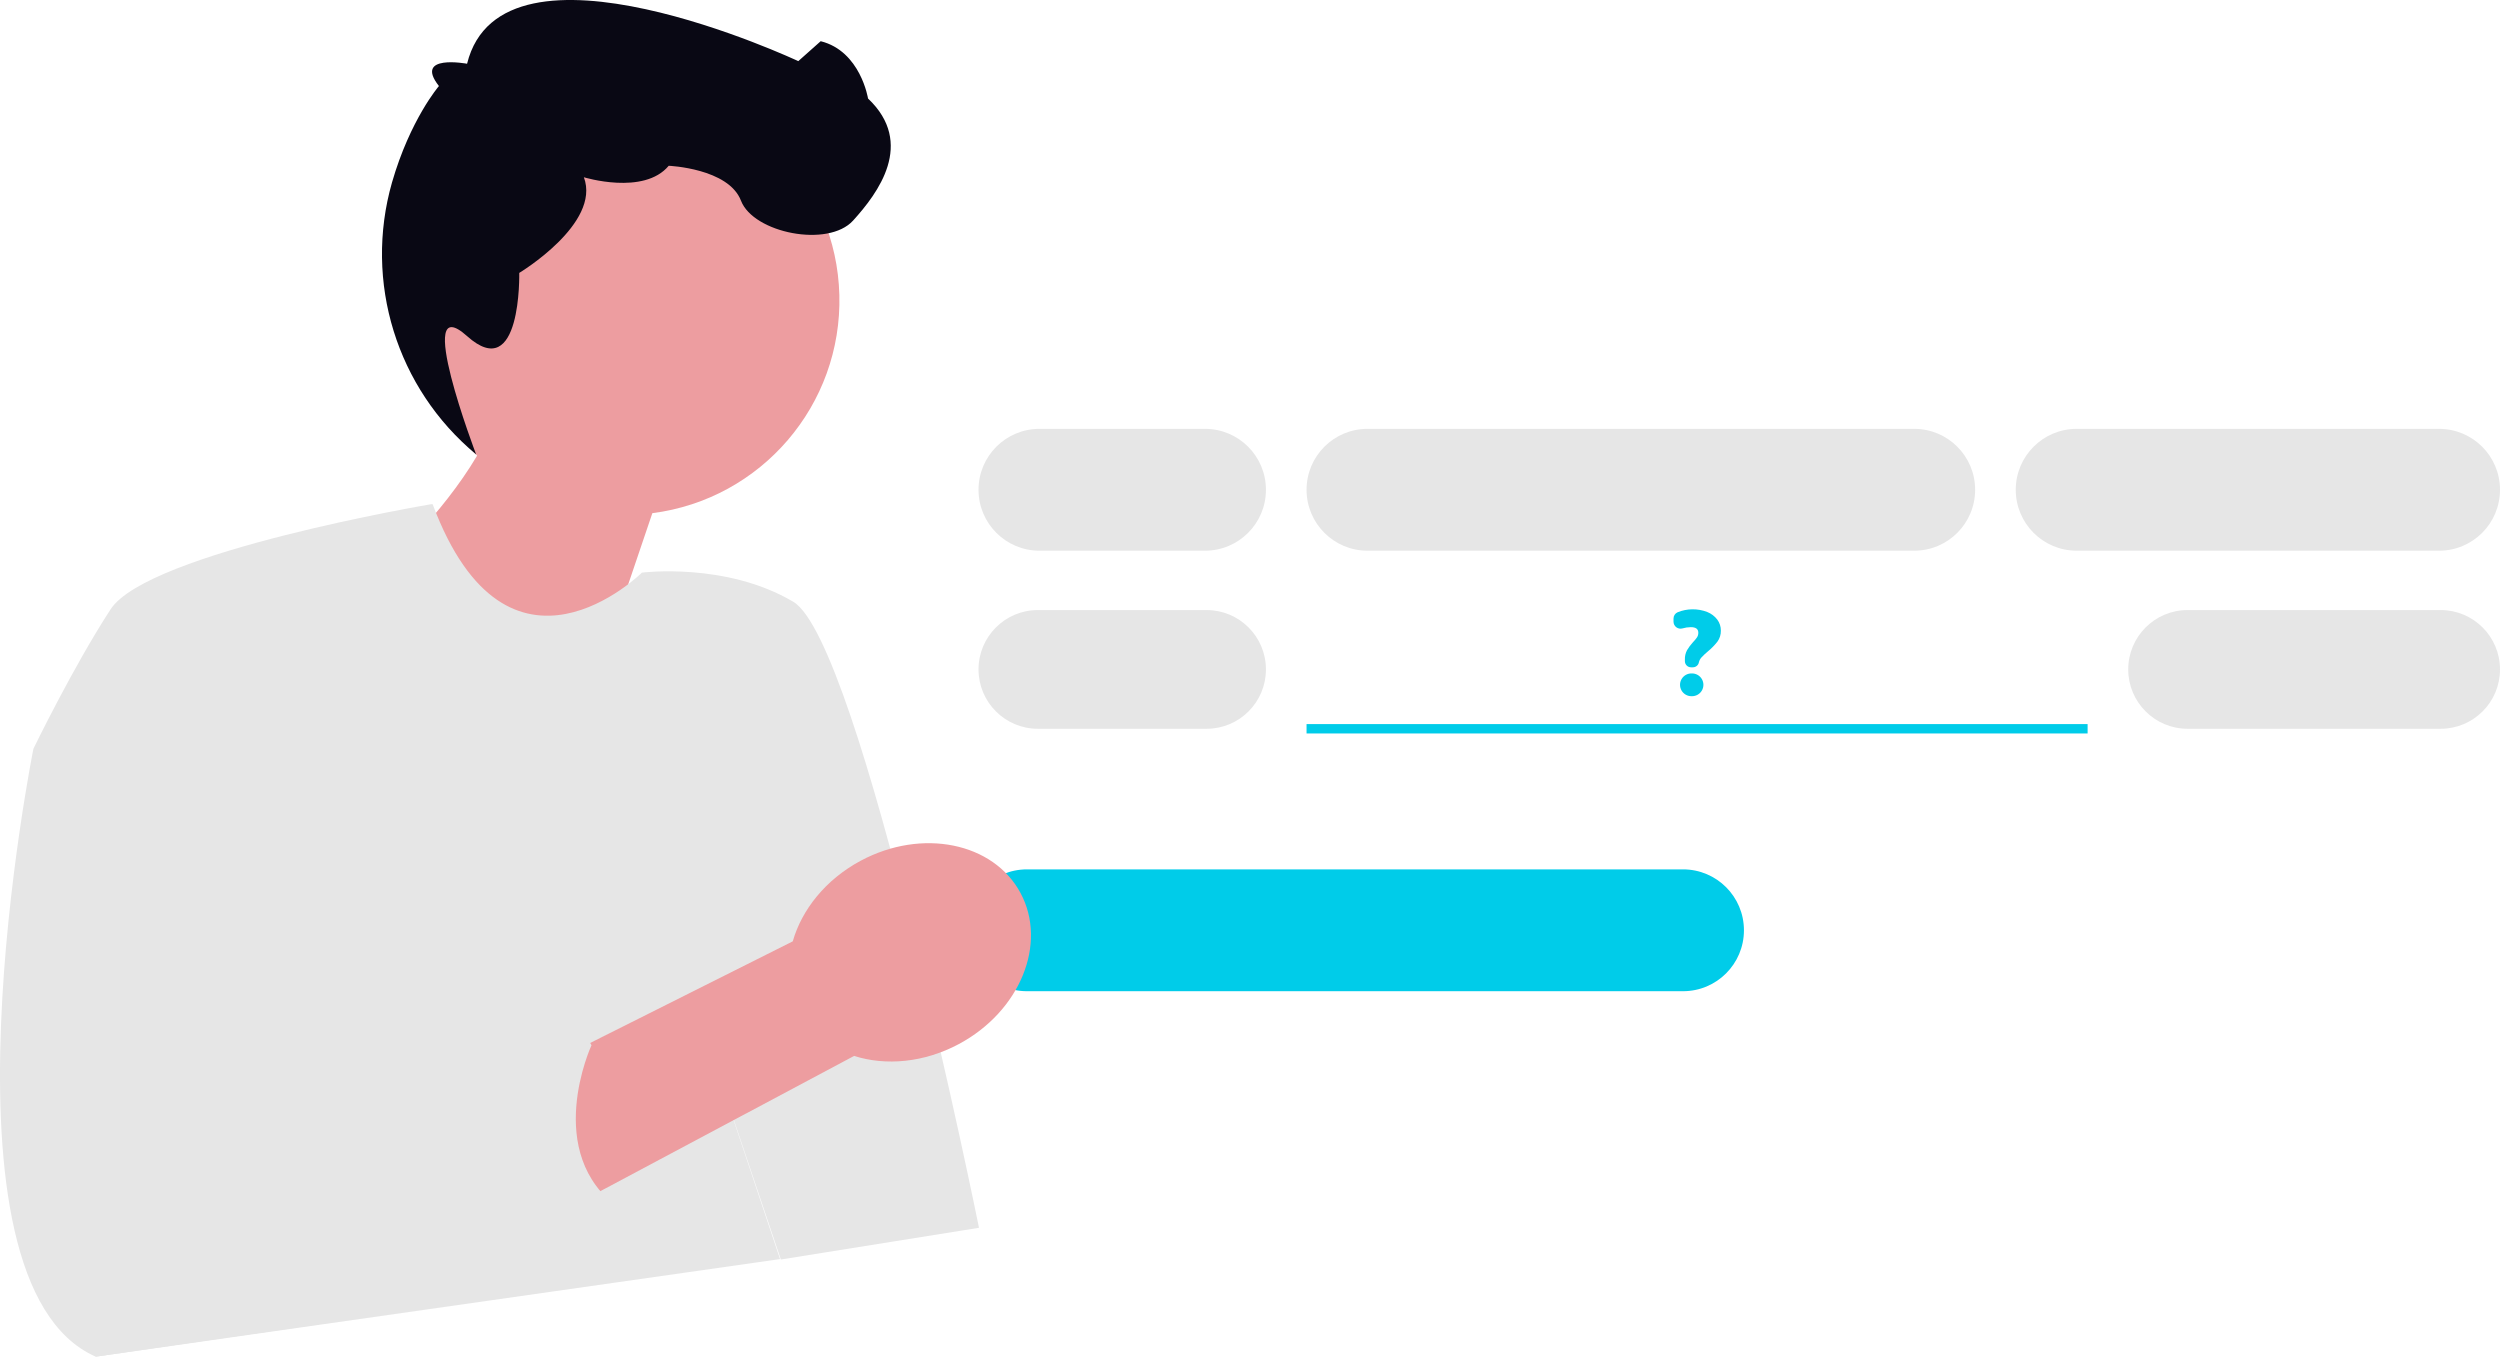
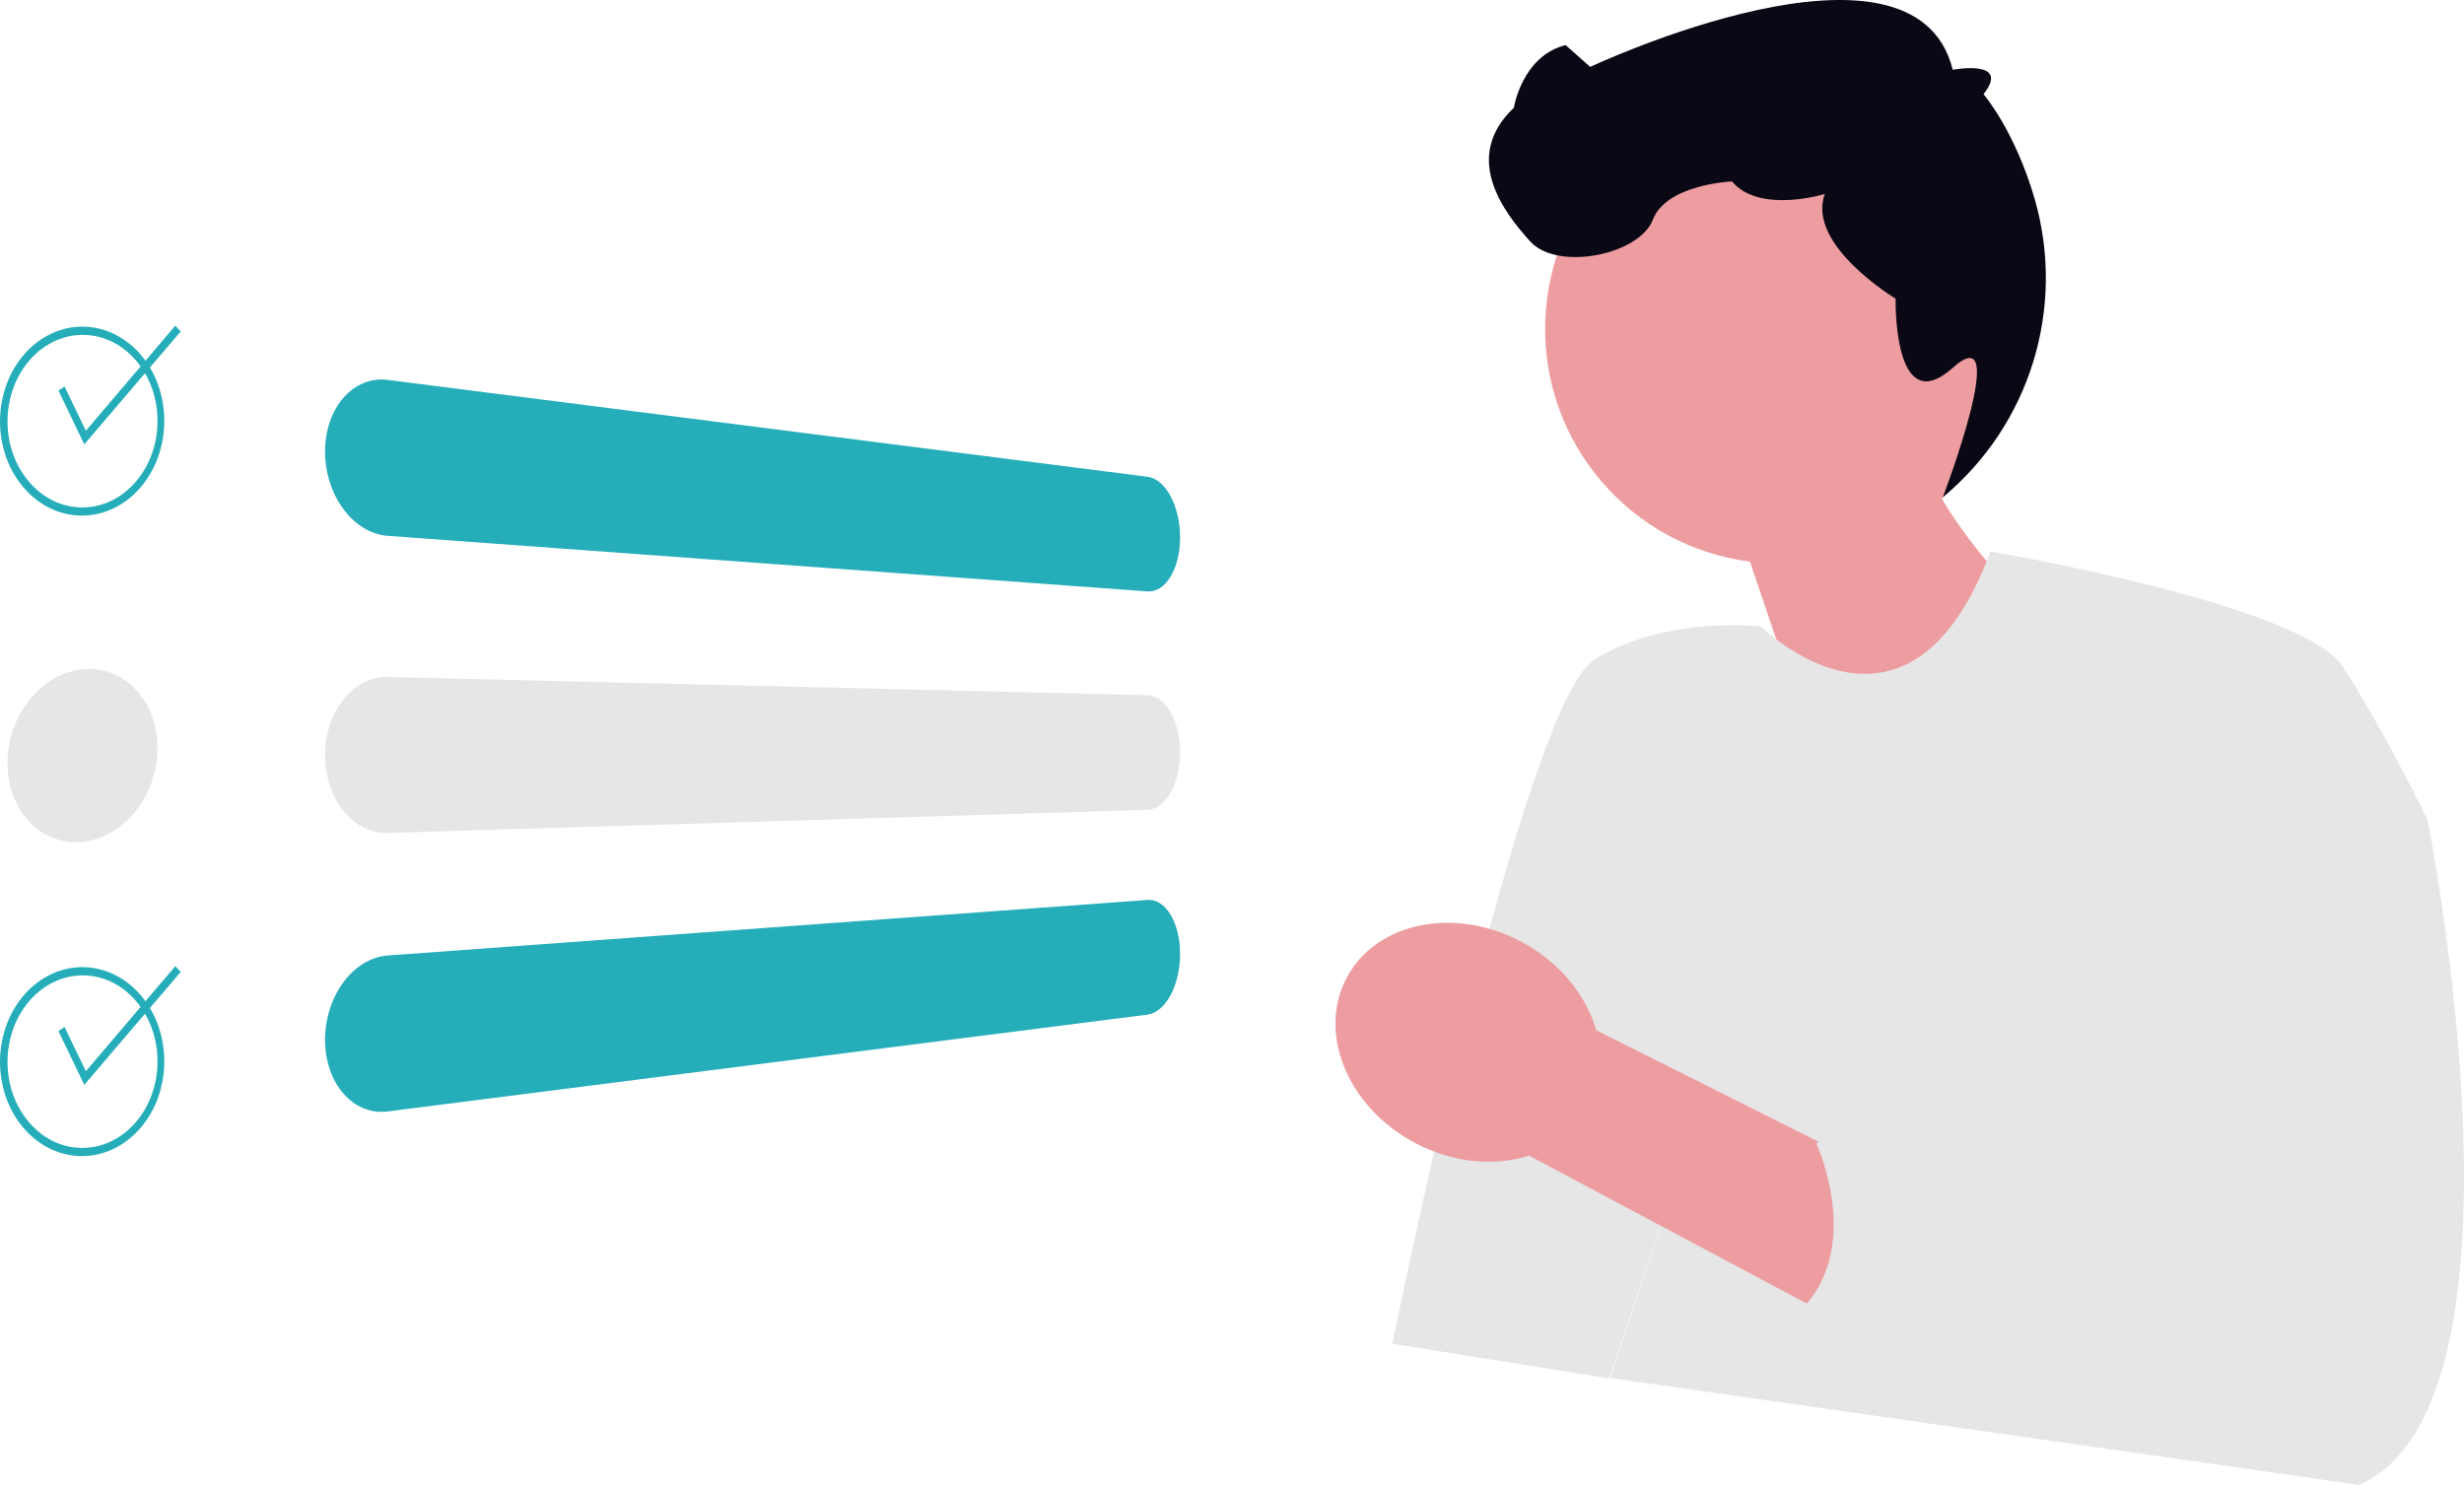
- <svg xmlns="http://www.w3.org/2000/svg" width="800.205" height="434.249" viewBox="0 0 800.205 434.249" role="img" artist="Katerina Limpitsouni" source="https://undraw.co/">
-   <g transform="translate(-604.795 -228.44)">
-     <rect width="249" height="39" rx="19.5" transform="translate(914 506.709)" fill="#00CCE9" />
-     <path d="M163.91,103.535a68.626,68.626,0,1,1,76.3,80.137l-28.462,83.982-56.679-67.363s17.652-15.754,29.052-35.035a68.551,68.551,0,0,1-20.206-61.721Z" transform="translate(573.388 209.027)" fill="#ed9da0" />
-     <path d="M138.038,214.788S47.377,230.075,35.415,248.417s-24.721,44.658-24.721,44.658S-23.6,463.731,30.63,487.655l219.052-31.236L222.818,376.01l27.114,80.543L313.357,446.4S275.45,258.784,253.919,246.025s-48.447-9.331-48.447-9.331-42.862,42.587-66.985-21.889l-.449-.017Z" transform="translate(604.795 175.033)" fill="#e6e6e6" />
-     <path d="M217.932,69.156s19.185,5.895,27.16-3.675c0,0,19.139.8,23.126,11.164S296.129,91.8,304.1,83.025,324.04,58.3,308.889,43.95c0,0-2.392-15.152-15.152-18.342l-7.177,6.38s-94.8-44.583-106.013.835c0,0-17.167-3.236-9.007,7.135,0,0-9.195,10.661-15.027,30.879a83.352,83.352,0,0,0,26.925,87.014h0S163.052,104.339,180.547,120s16.7-20.227,16.7-20.227,26.224-15.777,20.688-30.616Z" transform="translate(573.749 216.021)" fill="#090814" />
-     <path d="M302.418,418.947l-133.433,71.1-25.655-37.828,139.447-69.943c2.908-10.181,10.567-19.817,21.756-25.809,19.578-10.486,42.484-5.851,51.162,10.352s-.159,37.837-19.737,48.323c-11.189,5.993-23.455,7.027-33.541,3.806Z" transform="translate(575.765 147.475)" fill="#ed9da0" />
-     <path d="M94.232,396.958,87.852,416.1s15.152,16.178,0,25.235l53.43-6.893s21.63-15.954,23.176-2.793c0,0,27.064-17.941,32.646-6.776,0,0-16.007,34.614,9.142,52.4l-33.464,15.047-23.836,16.132L38.41,524.552" transform="translate(597.015 138.137)" fill="#e6e6e6" />
-     <rect width="214" height="39" rx="19.5" transform="translate(1023 365.708)" fill="#e6e6e6" />
-     <rect width="92" height="38" rx="19" transform="translate(918 423.708)" fill="#e6e6e6" />
-     <path d="M250,1.5H0v-3H250Z" transform="translate(1023 461.708)" fill="#00CCE9" />
-     <rect width="119" height="38" rx="19" transform="translate(1286 423.708)" fill="#e6e6e6" />
-     <rect width="155" height="39" rx="19.5" transform="translate(1250 365.708)" fill="#e6e6e6" />
-     <rect width="92" height="39" rx="19.5" transform="translate(918 365.708)" fill="#e6e6e6" />
-     <g transform="translate(1140.453 423.466)">
-       <path d="M462.46,381.058h-.582a1.968,1.968,0,0,1-1.966-1.966V378.6a6.015,6.015,0,0,1,.681-3.011,15.838,15.838,0,0,1,1.908-2.564,11.3,11.3,0,0,0,1.3-1.564,2.63,2.63,0,0,0,.41-1.455c0-1.214-.791-1.8-2.417-1.8a9.816,9.816,0,0,0-2.664.4,2.243,2.243,0,0,1-2.859-2.157v-.989a2.2,2.2,0,0,1,1.3-2.017,12.879,12.879,0,0,1,9.51-.083,7.539,7.539,0,0,1,3.2,2.422,5.834,5.834,0,0,1,1.146,3.536,5.751,5.751,0,0,1-1.108,3.536,20.215,20.215,0,0,1-3.1,3.158,22.086,22.086,0,0,0-1.987,1.872,3.456,3.456,0,0,0-.826,1.538A1.961,1.961,0,0,1,462.46,381.058Z" transform="translate(-456.268 -362.491)" fill="#00CCE9" />
-       <path d="M474.11,504.7h-.077a3.644,3.644,0,1,1,0-7.287h.077a3.644,3.644,0,1,1,0,7.287Z" transform="translate(-468.241 -476.884)" fill="#00CCE9" />
+ <svg xmlns="http://www.w3.org/2000/svg" width="800.158" height="482.261" viewBox="0 0 800.158 482.261" role="img" artist="Katerina Limpitsouni" source="https://undraw.co/">
+   <g transform="translate(-542.001 -294)">
+     <path d="M306.318,109.79a76.213,76.213,0,1,0-84.73,89L253.2,292.055l62.946-74.811s-19.6-17.5-32.264-38.909a76.13,76.13,0,0,0,22.44-68.545Z" transform="translate(888.688 277.632)" fill="#ed9da0" />
+     <path d="M194.7,214.788s100.685,16.977,113.969,37.347,27.454,49.6,27.454,49.6,38.082,189.525-22.141,216.093l-243.27-34.69,29.834-89.3L70.437,483.284,0,472.009s42.1-208.36,66.009-222.531,53.8-10.362,53.8-10.362,47.6,47.3,74.391-24.309l.5-.019Z" transform="translate(994.157 258.437)" fill="#e6e6e6" />
+     <path d="M262.378,75.429s-21.306,6.547-30.163-4.081c0,0-21.255.886-25.683,12.4s-31,16.827-39.853,7.085-22.141-27.454-5.314-43.4c0,0,2.657-16.827,16.827-20.369l7.971,7.085s105.28-49.512,117.733.927c0,0,19.065-3.594,10,7.924,0,0,10.211,11.84,16.689,34.293a92.568,92.568,0,0,1-29.9,96.635h0s22.64-59.428,3.211-42.037-18.543-22.463-18.543-22.463-29.123-17.521-22.975-34Z" transform="translate(872.232 281.582)" fill="#090814" />
+     <path d="M206.2,426.475l148.185,78.961,28.491-42.01L228.015,385.749c-3.229-11.306-11.735-22.008-24.162-28.663-21.743-11.645-47.181-6.5-56.818,11.5s.176,42.021,21.919,53.666c12.426,6.655,26.048,7.8,37.249,4.227Z" transform="translate(832.34 242.874)" fill="#ed9da0" />
+     <path d="M162.808,396.958l7.085,21.255s-16.827,17.967,0,28.025l-59.337-7.655s-24.022-17.717-25.738-3.1c0,0-30.056-19.924-36.256-7.525,0,0,17.777,38.441-10.153,58.188l37.164,16.711,26.471,17.915L224.8,538.659" transform="translate(1083.339 237.603)" fill="#e6e6e6" />
+     <g transform="translate(542.001 399.779)">
+       <path d="M706.669,280.62,459.944,249.164a16.02,16.02,0,0,0-2-.13,15.284,15.284,0,0,0-1.975.125,15.117,15.117,0,0,0-1.939.38,15.5,15.5,0,0,0-1.9.64,16.135,16.135,0,0,0-1.764.853,16.794,16.794,0,0,0-1.673,1.066,17.92,17.92,0,0,0-1.573,1.285,19.56,19.56,0,0,0-1.469,1.493,21.03,21.03,0,0,0-1.339,1.687q-.632.888-1.187,1.848t-1.029,2q-.474,1.039-.866,2.149-.405,1.147-.71,2.345t-.51,2.438q-.2,1.239-.307,2.518t-.107,2.59q0,1.309.107,2.61t.307,2.58q.207,1.285.512,2.544t.71,2.489q.391,1.189.866,2.323t1.029,2.209q.554,1.074,1.187,2.085t1.339,1.955q.708.939,1.469,1.792t1.574,1.6q.812.752,1.673,1.4a20.928,20.928,0,0,0,1.764,1.2,19.268,19.268,0,0,0,1.9,1.016,17.775,17.775,0,0,0,1.939.769,16.792,16.792,0,0,0,1.975.521,16.362,16.362,0,0,0,2,.272l246.725,18.048a6.25,6.25,0,0,0,2.132-.213,6.679,6.679,0,0,0,1.029-.38,7.6,7.6,0,0,0,1-.56,8.877,8.877,0,0,0,.923-.7,10.348,10.348,0,0,0,.87-.853,12.284,12.284,0,0,0,.813-1q.393-.535.756-1.141t.685-1.263q.323-.658.6-1.367t.522-1.465q.24-.757.437-1.559.208-.829.358-1.689t.257-1.744q.1-.885.155-1.793t.051-1.837q0-.928-.051-1.846t-.155-1.824q-.1-.905-.257-1.8t-.358-1.761q-.2-.842-.437-1.646t-.522-1.563q-.285-.77-.6-1.493t-.685-1.4q-.363-.679-.756-1.292t-.813-1.162q-.421-.549-.87-1.028a11.933,11.933,0,0,0-.923-.889,10.021,10.021,0,0,0-1-.76,8.431,8.431,0,0,0-1.029-.586,7.336,7.336,0,0,0-1.055-.409,6.728,6.728,0,0,0-1.079-.229" transform="translate(-334.044 -231.548)" fill="#25AEBA" />
+       <path d="M706.669,364.041l-246.725-5.909a15.86,15.86,0,0,0-3.98.406,16.234,16.234,0,0,0-1.939.581,17.18,17.18,0,0,0-1.9.832,18.348,18.348,0,0,0-1.764,1.032,19.406,19.406,0,0,0-1.673,1.242,20.883,20.883,0,0,0-1.574,1.448q-.762.776-1.469,1.65t-1.339,1.826q-.632.95-1.187,1.97t-1.029,2.109q-.474,1.088-.866,2.239-.405,1.191-.71,2.42t-.51,2.49q-.2,1.261-.307,2.551t-.107,2.6q0,1.31.107,2.6t.307,2.549q.207,1.254.512,2.481t.71,2.416q.391,1.154.866,2.239t1.029,2.1q.554,1.017,1.186,1.963t1.339,1.812q.708.87,1.469,1.641a20.673,20.673,0,0,0,1.574,1.438A19.222,19.222,0,0,0,450.367,406a18.208,18.208,0,0,0,1.764,1.02,17.075,17.075,0,0,0,1.9.82,16.17,16.17,0,0,0,1.939.568,15.647,15.647,0,0,0,3.98.385l246.723-7.506a6.42,6.42,0,0,0,1.079-.125,6.712,6.712,0,0,0,1.055-.306,7.477,7.477,0,0,0,1.029-.486,8.735,8.735,0,0,0,1-.663,10.364,10.364,0,0,0,.923-.8,12.064,12.064,0,0,0,.87-.942q.42-.5.813-1.082t.756-1.219q.362-.644.685-1.335t.6-1.429q.282-.749.522-1.526t.437-1.6q.208-.842.358-1.717t.257-1.771q.1-.9.155-1.812t.051-1.842q0-.92-.051-1.838t-.155-1.812q-.1-.9-.257-1.769t-.358-1.724q-.2-.823-.438-1.6t-.521-1.516q-.28-.736-.6-1.425t-.685-1.329q-.364-.641-.756-1.215t-.813-1.078a11.946,11.946,0,0,0-.87-.937,10.23,10.23,0,0,0-.923-.793,8.658,8.658,0,0,0-1-.657,7.416,7.416,0,0,0-1.03-.478,6.668,6.668,0,0,0-1.055-.3,6.405,6.405,0,0,0-1.079-.117" transform="translate(-334.044 -244.025)" fill="#e6e6e6" />
+       <path d="M706.669,439.9,459.944,457.945a16.373,16.373,0,0,0-2,.272,16.808,16.808,0,0,0-1.975.521,17.784,17.784,0,0,0-1.939.769,19.273,19.273,0,0,0-1.9,1.016,20.925,20.925,0,0,0-1.764,1.2q-.861.658-1.673,1.4t-1.574,1.6q-.762.85-1.469,1.792t-1.339,1.957q-.632,1.012-1.187,2.085t-1.029,2.209q-.474,1.134-.866,2.323-.405,1.228-.71,2.489t-.51,2.54q-.2,1.281-.307,2.581t-.107,2.61q0,1.31.107,2.59t.307,2.519q.207,1.243.512,2.439t.71,2.345q.391,1.111.866,2.149t1.029,2q.554.963,1.187,1.848a21.048,21.048,0,0,0,1.339,1.686,19.56,19.56,0,0,0,1.469,1.493,17.927,17.927,0,0,0,1.574,1.285,16.8,16.8,0,0,0,1.673,1.066,16.13,16.13,0,0,0,1.764.853,15.491,15.491,0,0,0,1.9.64,15.107,15.107,0,0,0,1.939.379,15.28,15.28,0,0,0,1.975.125,16.021,16.021,0,0,0,2-.13l246.723-31.448a6.725,6.725,0,0,0,1.079-.229,7.328,7.328,0,0,0,1.055-.409,8.4,8.4,0,0,0,1.029-.586,10.027,10.027,0,0,0,1-.76,11.944,11.944,0,0,0,.923-.889q.443-.48.87-1.028t.813-1.162q.393-.614.756-1.292t.685-1.4q.323-.727.6-1.492t.522-1.573q.24-.8.437-1.646.208-.872.358-1.762t.257-1.8q.1-.905.155-1.824t.051-1.848q0-.923-.052-1.832t-.155-1.793q-.1-.888-.256-1.747t-.358-1.689q-.2-.8-.437-1.559t-.521-1.465q-.285-.709-.6-1.367t-.689-1.26q-.364-.608-.756-1.141a12.258,12.258,0,0,0-.813-1,10.353,10.353,0,0,0-.87-.853,8.9,8.9,0,0,0-.923-.7,7.615,7.615,0,0,0-1-.56,6.692,6.692,0,0,0-1.029-.38,6.248,6.248,0,0,0-2.132-.213" transform="translate(-334.044 -253.374)" fill="#25AEBA" />
+       <path d="M348.095,355.253a22.07,22.07,0,0,0-2.452.32,22.447,22.447,0,0,0-2.417.593,23.329,23.329,0,0,0-2.373.868,24.764,24.764,0,0,0-2.321,1.141q-1.105.622-2.161,1.352t-2.05,1.569q-.994.837-1.929,1.785t-1.8,2q-.867,1.051-1.643,2.178t-1.456,2.322q-.674,1.2-1.26,2.459t-1.066,2.583q-.5,1.37-.875,2.769t-.626,2.821q-.252,1.422-.377,2.864t-.126,2.894q0,1.453.126,2.869t.377,2.788q.25,1.372.626,2.7t.872,2.592q.484,1.225,1.066,2.37a25.329,25.329,0,0,0,1.262,2.2,24.178,24.178,0,0,0,1.456,2.026,23.47,23.47,0,0,0,1.644,1.852,22.509,22.509,0,0,0,1.8,1.638,21.336,21.336,0,0,0,1.93,1.4,20.539,20.539,0,0,0,4.211,2.073,20.145,20.145,0,0,0,4.691,1.066,20.613,20.613,0,0,0,2.417.107,21.687,21.687,0,0,0,2.452-.174,22.47,22.47,0,0,0,2.439-.449,22.9,22.9,0,0,0,2.383-.715,23.856,23.856,0,0,0,2.319-.978,25.332,25.332,0,0,0,2.247-1.235q1.063-.663,2.07-1.422t1.952-1.618q.945-.859,1.824-1.812t1.691-2q.817-1.046,1.537-2.155t1.35-2.276q.629-1.167,1.164-2.389t.975-2.495q.456-1.318.8-2.658t.571-2.7q.228-1.36.343-2.734t.115-2.76q0-1.386-.115-2.738t-.343-2.665q-.228-1.311-.571-2.584t-.8-2.5q-.442-1.185-.975-2.3t-1.169-2.156a24.18,24.18,0,0,0-2.882-3.852,22.836,22.836,0,0,0-1.687-1.662,21.6,21.6,0,0,0-1.824-1.447,20.878,20.878,0,0,0-1.952-1.227,20.636,20.636,0,0,0-2.075-1,20.123,20.123,0,0,0-4.565-1.3,20.429,20.429,0,0,0-2.383-.238,21.39,21.39,0,0,0-2.439.04" transform="translate(-320.727 -243.69)" fill="#e6e6e6" />
+       <path d="M347.785,232.335a21.56,21.56,0,0,0-2.452.08,21.24,21.24,0,0,0-2.417.358,21.466,21.466,0,0,0-2.373.64,22.238,22.238,0,0,0-2.321.916,23.108,23.108,0,0,0-2.161,1.137,23.73,23.73,0,0,0-2.05,1.371,24.783,24.783,0,0,0-1.93,1.6q-.939.862-1.8,1.828t-1.643,2.019q-.776,1.052-1.456,2.181t-1.263,2.344q-.586,1.2-1.066,2.48-.5,1.319-.872,2.681t-.626,2.76q-.252,1.4-.377,2.827t-.126,2.878q0,1.451.126,2.878t.377,2.824q.251,1.4.626,2.756t.872,2.676q.484,1.272,1.066,2.473t1.266,2.323q.68,1.126,1.456,2.172t1.643,2.009q.868.959,1.8,1.812a24.546,24.546,0,0,0,1.92,1.593,23.52,23.52,0,0,0,2.05,1.357,22.927,22.927,0,0,0,2.161,1.124,22.089,22.089,0,0,0,2.321.9,21.237,21.237,0,0,0,4.79.959,21.691,21.691,0,0,0,4.89-.148,21.409,21.409,0,0,0,2.383-.484,21.7,21.7,0,0,0,2.319-.753,22.539,22.539,0,0,0,2.247-1.016,23.458,23.458,0,0,0,2.075-1.216,24.11,24.11,0,0,0,1.952-1.43q.945-.767,1.824-1.635t1.691-1.836q.817-.968,1.537-2.006t1.35-2.145q.631-1.107,1.164-2.276t.975-2.4q.456-1.273.8-2.58t.571-2.644q.228-1.342.343-2.706t.115-2.749q0-1.385-.115-2.748t-.343-2.7q-.228-1.336-.571-2.642t-.8-2.576q-.442-1.227-.975-2.393t-1.169-2.272q-.629-1.1-1.35-2.132t-1.532-2q-.806-.958-1.687-1.822t-1.824-1.624a23.878,23.878,0,0,0-1.951-1.42,23.265,23.265,0,0,0-2.075-1.2,22.383,22.383,0,0,0-2.247-1,21.573,21.573,0,0,0-2.319-.738,21.315,21.315,0,0,0-2.383-.469,21.584,21.584,0,0,0-2.439-.2m0-2.667a23.688,23.688,0,0,1,10.273,2.659,26.96,26.96,0,0,1,8.239,6.656,31.381,31.381,0,0,1,5.48,9.621,35.093,35.093,0,0,1,0,23.325,31.641,31.641,0,0,1-5.48,9.657,27.214,27.214,0,0,1-8.24,6.7,23.8,23.8,0,0,1-10.273,2.726,23.486,23.486,0,0,1-10.482-2.09,26.5,26.5,0,0,1-8.719-6.43,31.043,31.043,0,0,1-5.961-9.844,35.059,35.059,0,0,1,0-24.463,31.307,31.307,0,0,1,5.961-9.883,26.746,26.746,0,0,1,8.719-6.486,23.573,23.573,0,0,1,10.488-2.157Z" transform="translate(-320.413 -229.332)" fill="#25AEBA" />
+       <path d="M350.233,267.845l-8.4-17.494,1.994-1.3,6.917,14.372,29.042-34.136,1.758,1.873Z" transform="translate(-322.863 -229.288)" fill="#25AEBA" />
+       <path d="M347.785,232.335a21.56,21.56,0,0,0-2.452.08,21.24,21.24,0,0,0-2.417.358,21.466,21.466,0,0,0-2.373.64,22.238,22.238,0,0,0-2.321.916,23.108,23.108,0,0,0-2.161,1.137,23.73,23.73,0,0,0-2.05,1.371,24.783,24.783,0,0,0-1.93,1.6q-.939.862-1.8,1.828t-1.643,2.019q-.776,1.052-1.456,2.181t-1.263,2.344q-.586,1.2-1.066,2.48-.5,1.319-.872,2.681t-.626,2.76q-.252,1.4-.377,2.827t-.126,2.878q0,1.451.126,2.878t.377,2.824q.251,1.4.626,2.756t.872,2.676q.484,1.272,1.066,2.473t1.266,2.323q.68,1.126,1.456,2.172t1.643,2.009q.868.959,1.8,1.812a24.546,24.546,0,0,0,1.92,1.593,23.52,23.52,0,0,0,2.05,1.357,22.927,22.927,0,0,0,2.161,1.124,22.089,22.089,0,0,0,2.321.9,21.237,21.237,0,0,0,4.79.959,21.691,21.691,0,0,0,4.89-.148,21.409,21.409,0,0,0,2.383-.484,21.7,21.7,0,0,0,2.319-.753,22.539,22.539,0,0,0,2.247-1.016,23.458,23.458,0,0,0,2.075-1.216,24.11,24.11,0,0,0,1.952-1.43q.945-.767,1.824-1.635t1.691-1.836q.817-.968,1.537-2.006t1.35-2.145q.631-1.107,1.164-2.276t.975-2.4q.456-1.273.8-2.58t.571-2.644q.228-1.342.343-2.706t.115-2.749q0-1.385-.115-2.748t-.343-2.7q-.228-1.336-.571-2.642t-.8-2.576q-.442-1.227-.975-2.393t-1.169-2.272q-.629-1.1-1.35-2.132t-1.532-2q-.806-.958-1.687-1.822t-1.824-1.624a23.878,23.878,0,0,0-1.951-1.42,23.265,23.265,0,0,0-2.075-1.2,22.383,22.383,0,0,0-2.247-1,21.573,21.573,0,0,0-2.319-.738,21.315,21.315,0,0,0-2.383-.469,21.584,21.584,0,0,0-2.439-.2m0-2.667a23.688,23.688,0,0,1,10.273,2.659,26.96,26.96,0,0,1,8.239,6.656,31.381,31.381,0,0,1,5.48,9.621,35.093,35.093,0,0,1,0,23.325,31.641,31.641,0,0,1-5.48,9.657,27.214,27.214,0,0,1-8.24,6.7,23.8,23.8,0,0,1-10.273,2.726,23.486,23.486,0,0,1-10.482-2.09,26.5,26.5,0,0,1-8.719-6.43,31.043,31.043,0,0,1-5.961-9.844,35.059,35.059,0,0,1,0-24.463,31.307,31.307,0,0,1,5.961-9.883,26.746,26.746,0,0,1,8.719-6.486,23.573,23.573,0,0,1,10.488-2.157Z" transform="translate(-320.413 -21.297)" fill="#25AEBA" />
+       <path d="M350.233,267.845l-8.4-17.494,1.994-1.3,6.917,14.372,29.042-34.136,1.758,1.873Z" transform="translate(-322.863 -21.253)" fill="#25AEBA" />
    </g>
  </g>
</svg>
